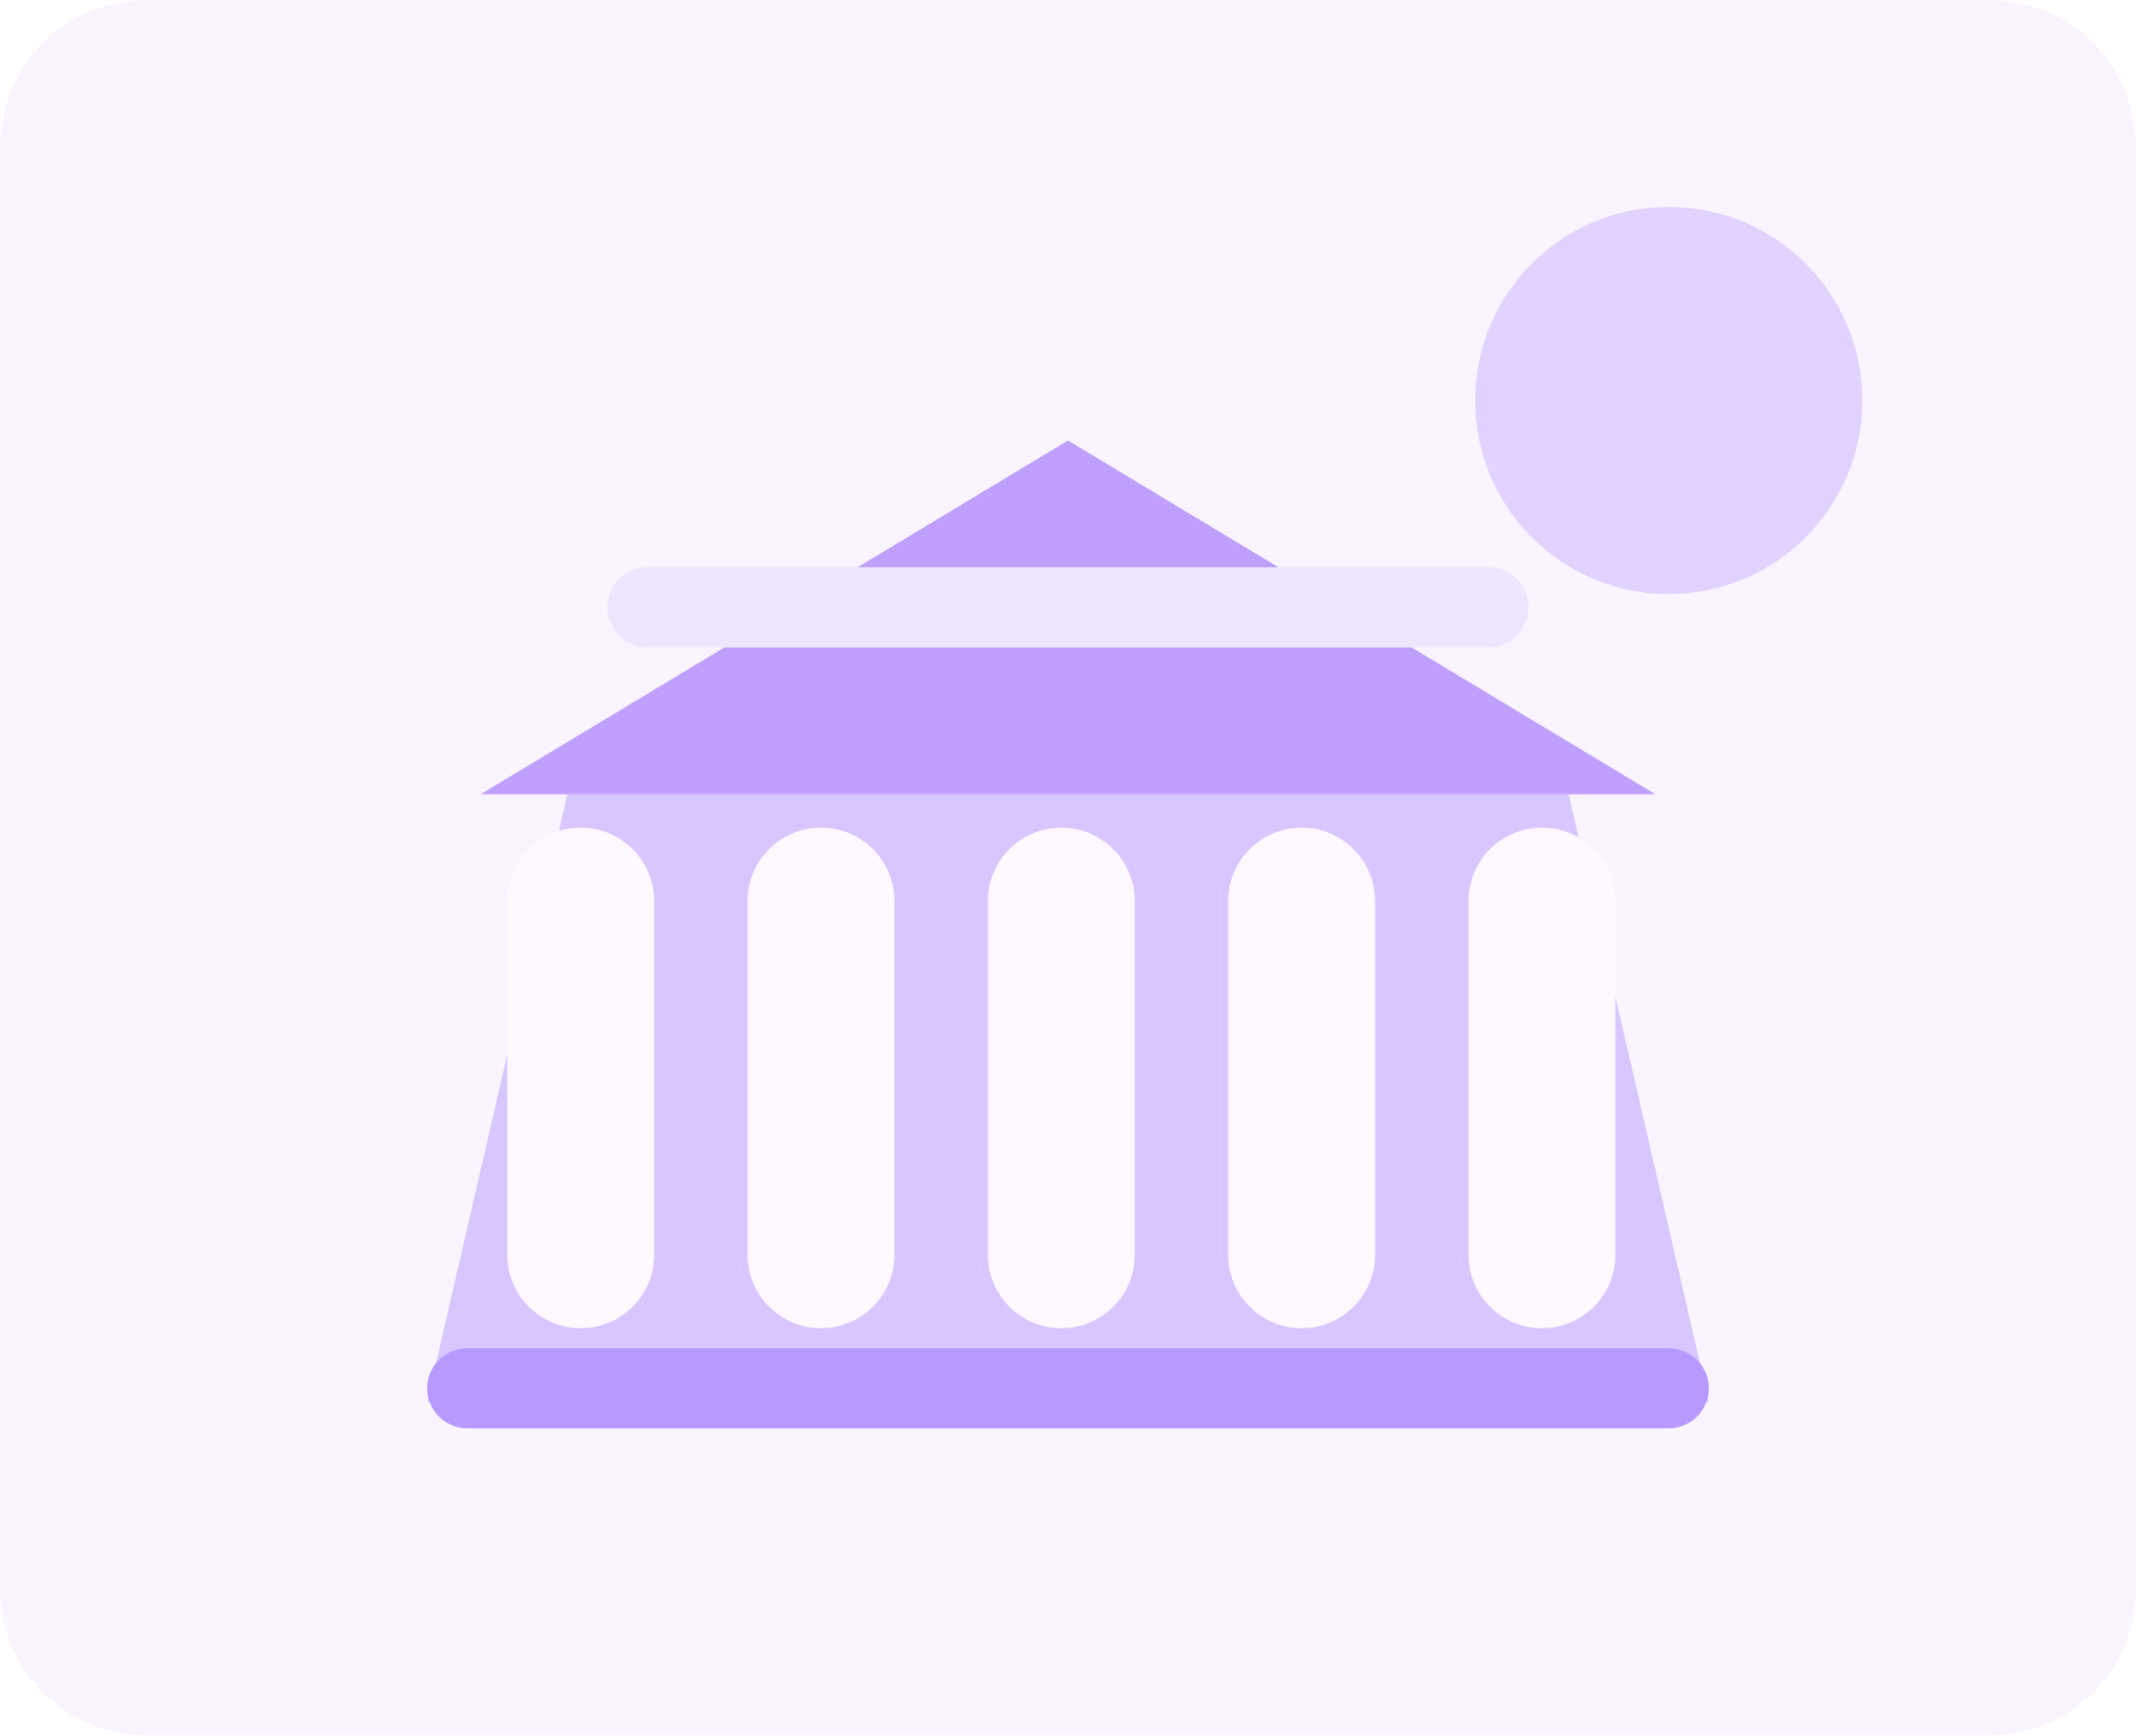
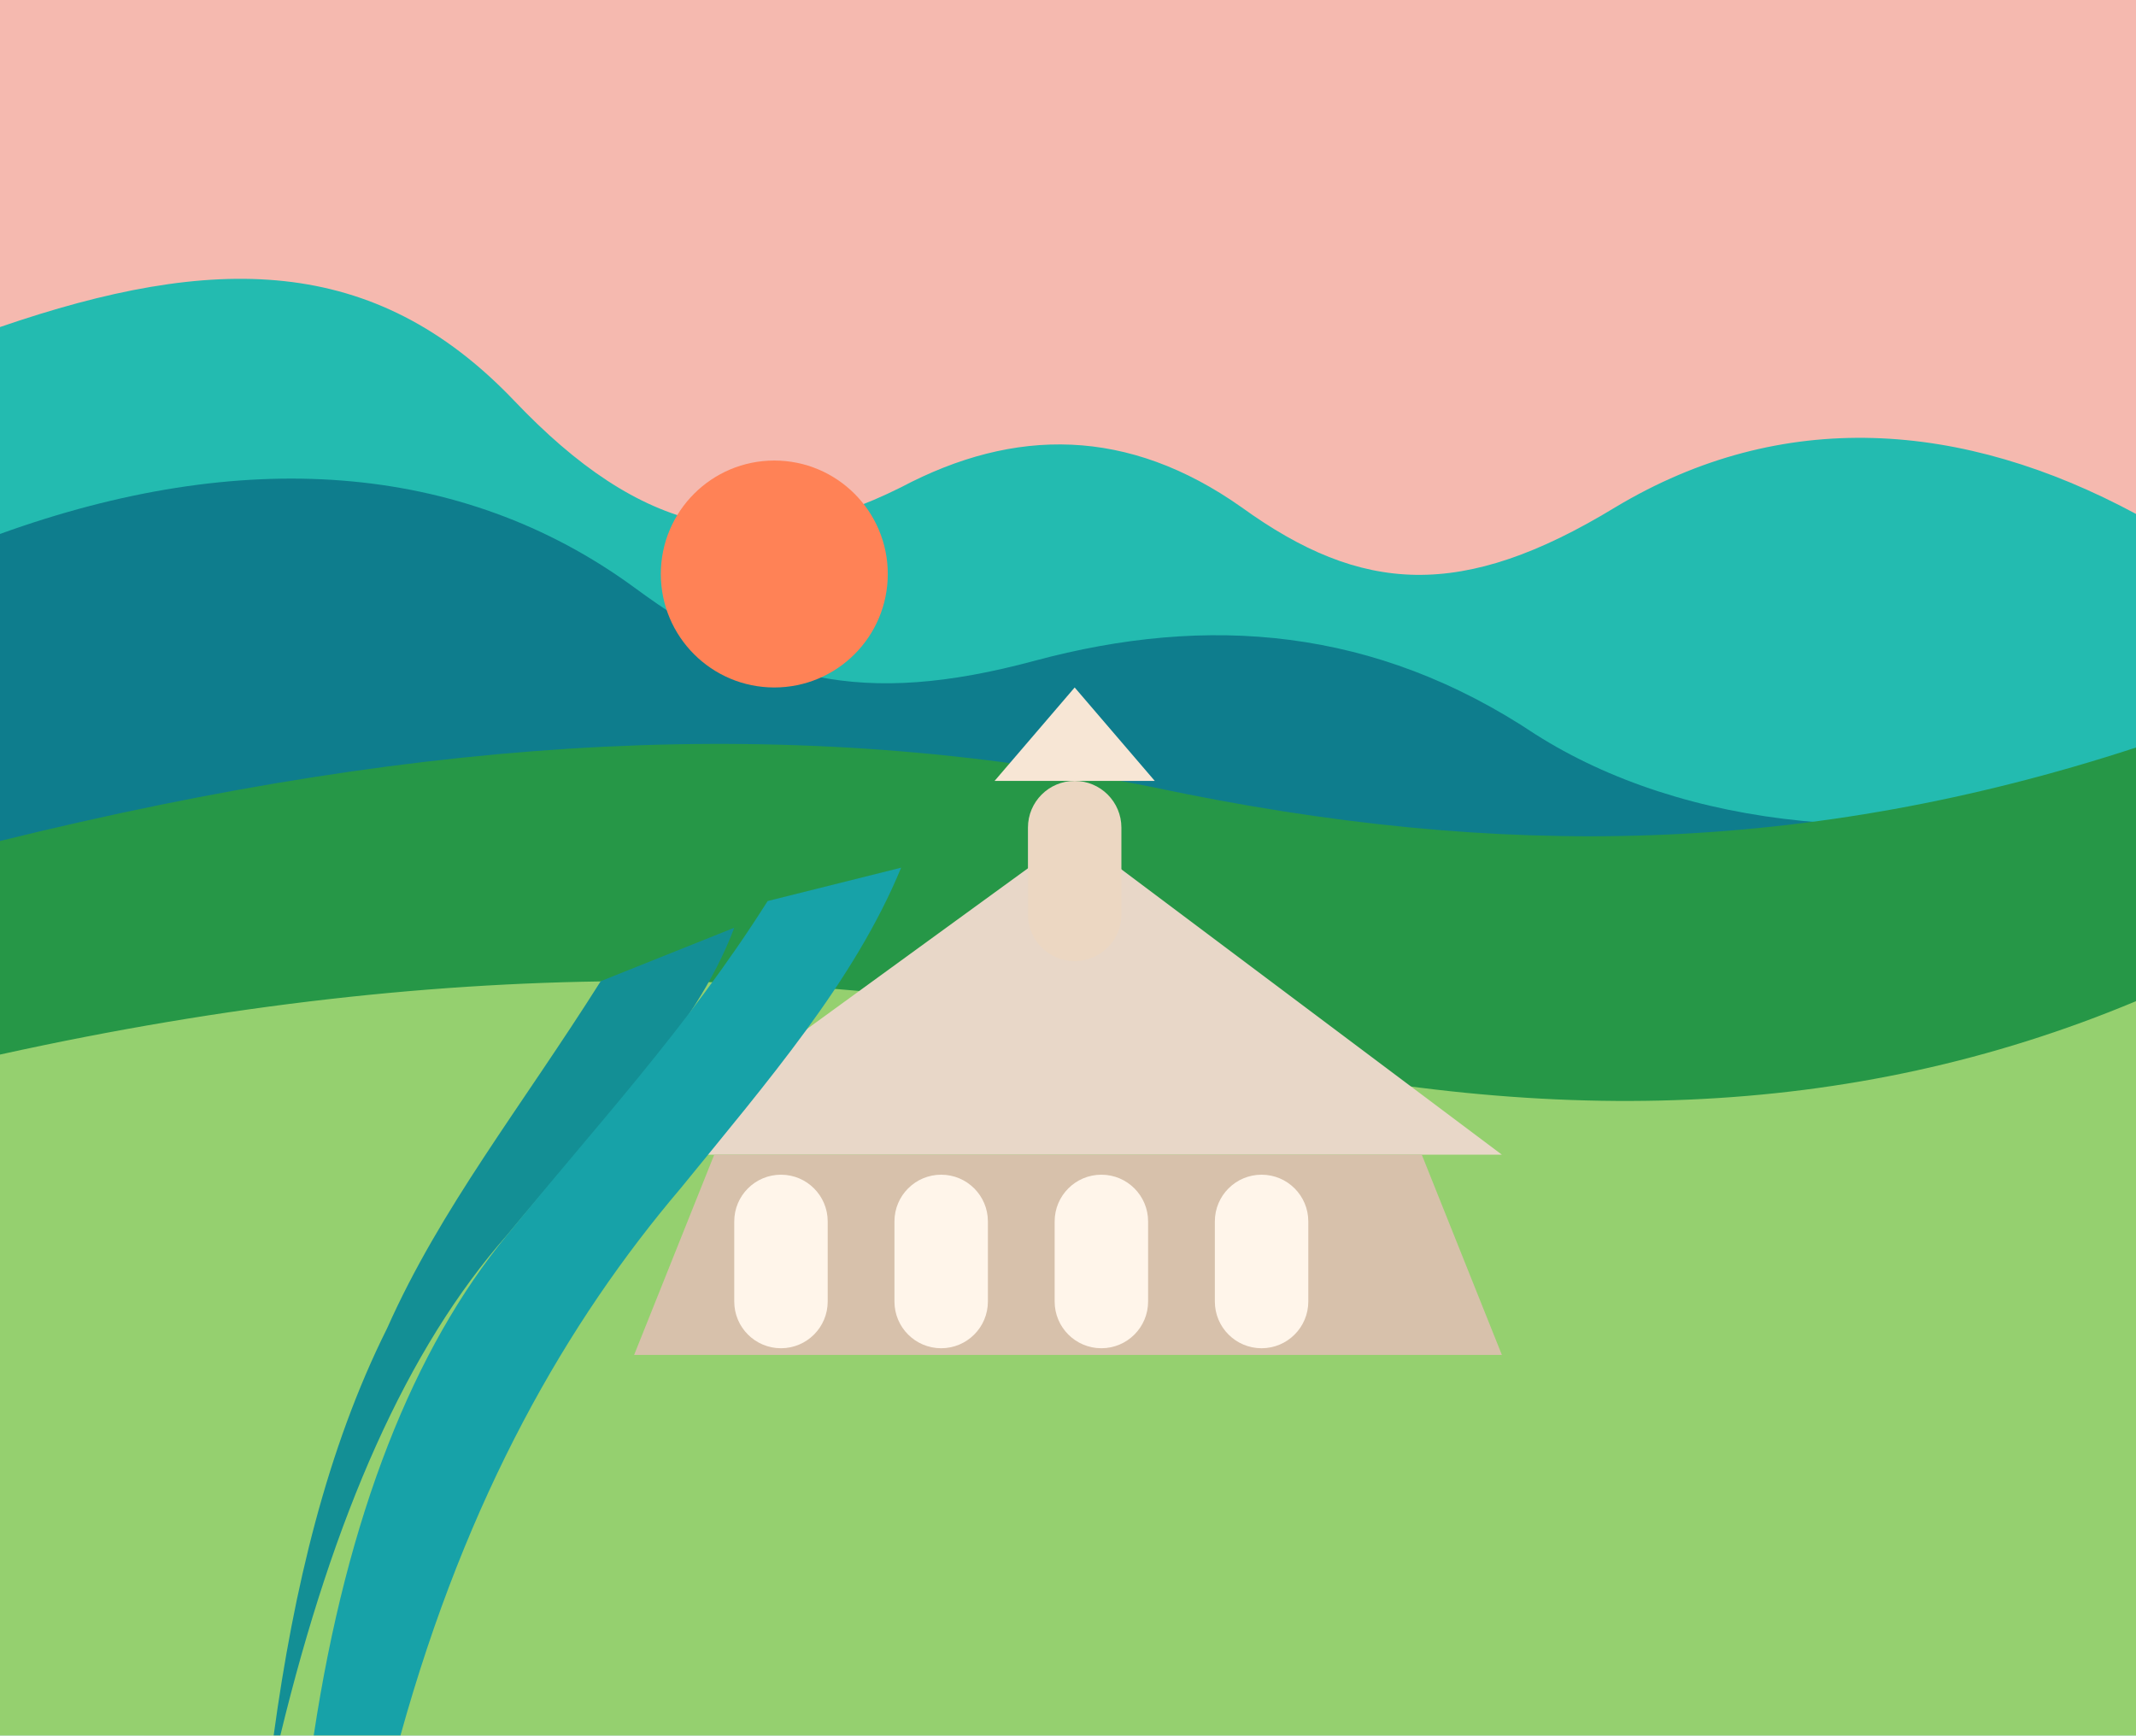
<svg xmlns="http://www.w3.org/2000/svg" width="640" height="520" viewBox="0 0 640 520" fill="none">
-   <rect width="640" height="520" rx="44" fill="#F9F4FF" />
-   <circle cx="500" cy="120" r="58" fill="#E1D2FF" />
-   <path d="M170 238H470L512 420H128L170 238Z" fill="#D8C6FF" />
-   <path d="M144 238L320 132L496 238H144Z" fill="#BFA0FF" />
-   <rect x="152" y="248" width="44" height="150" rx="22" fill="#FFF8FF" />
-   <rect x="224" y="248" width="44" height="150" rx="22" fill="#FFF8FF" />
-   <rect x="296" y="248" width="44" height="150" rx="22" fill="#FFF8FF" />
-   <rect x="368" y="248" width="44" height="150" rx="22" fill="#FFF8FF" />
-   <rect x="440" y="248" width="44" height="150" rx="22" fill="#FFF8FF" />
-   <rect x="128" y="404" width="384" height="24" rx="12" fill="#B79AFF" />
-   <rect x="182" y="170" width="276" height="24" rx="12" fill="#EFE5FF" />
+   <rect width="640" height="520" rx="44" fill="#FCF2EA" />
+   <path d="M0 0H640V212C584 198 524 190 428 190C302 190 184 208 0 232V0Z" fill="#F5B9AF" />
+   <path d="M0 98C64 76 112 76 154 120C192 160 226 168 270 146C304 128 338 128 372 152C408 178 438 180 484 152C534 122 588 126 640 154V262H0V98Z" fill="#23BBB0" />
+   <path d="M0 160C72 134 138 138 190 176C228 204 258 212 310 198C362 184 412 188 460 220C504 248 570 256 640 236V314H0V160Z" fill="#0E7D8D" />
+   <circle cx="232" cy="172" r="34" fill="#FF8256" />
+   <path d="M0 252C130 220 238 214 346 236C450 258 542 256 640 224V520H0V252Z" fill="#269747" />
+   <path d="M0 316C136 286 254 288 360 314C462 338 554 336 640 300V520H0V316Z" fill="#95D06F" />
+   <path d="M190 346L322 250L450 346H190Z" fill="#E8D7C8" />
+   <path d="M214 346H426L450 406H190L214 346Z" fill="#D7C1AB" />
+   <rect x="220" y="352" width="28" height="52" rx="14" fill="#FFF5EA" />
+   <rect x="268" y="352" width="28" height="52" rx="14" fill="#FFF5EA" />
+   <rect x="316" y="352" width="28" height="52" rx="14" fill="#FFF5EA" />
+   <rect x="364" y="352" width="28" height="52" rx="14" fill="#FFF5EA" />
+   <path d="M298 234L322 206L346 234H298Z" fill="#F7E6D5" />
+   <rect x="308" y="234" width="28" height="54" rx="14" fill="#ECD7C2" />
+   <path d="M84 520C100 454 122 404 152 370C180 336 208 310 220 278L180 294C156 332 132 362 116 398C98 434 88 476 82 520H84Z" fill="#138F95" />
+   <path d="M120 520C140 448 170 396 204 356C230 324 256 294 270 260L230 270C206 308 178 338 152 370C124 404 104 454 94 520H120Z" fill="#17A2A8" />
</svg>
